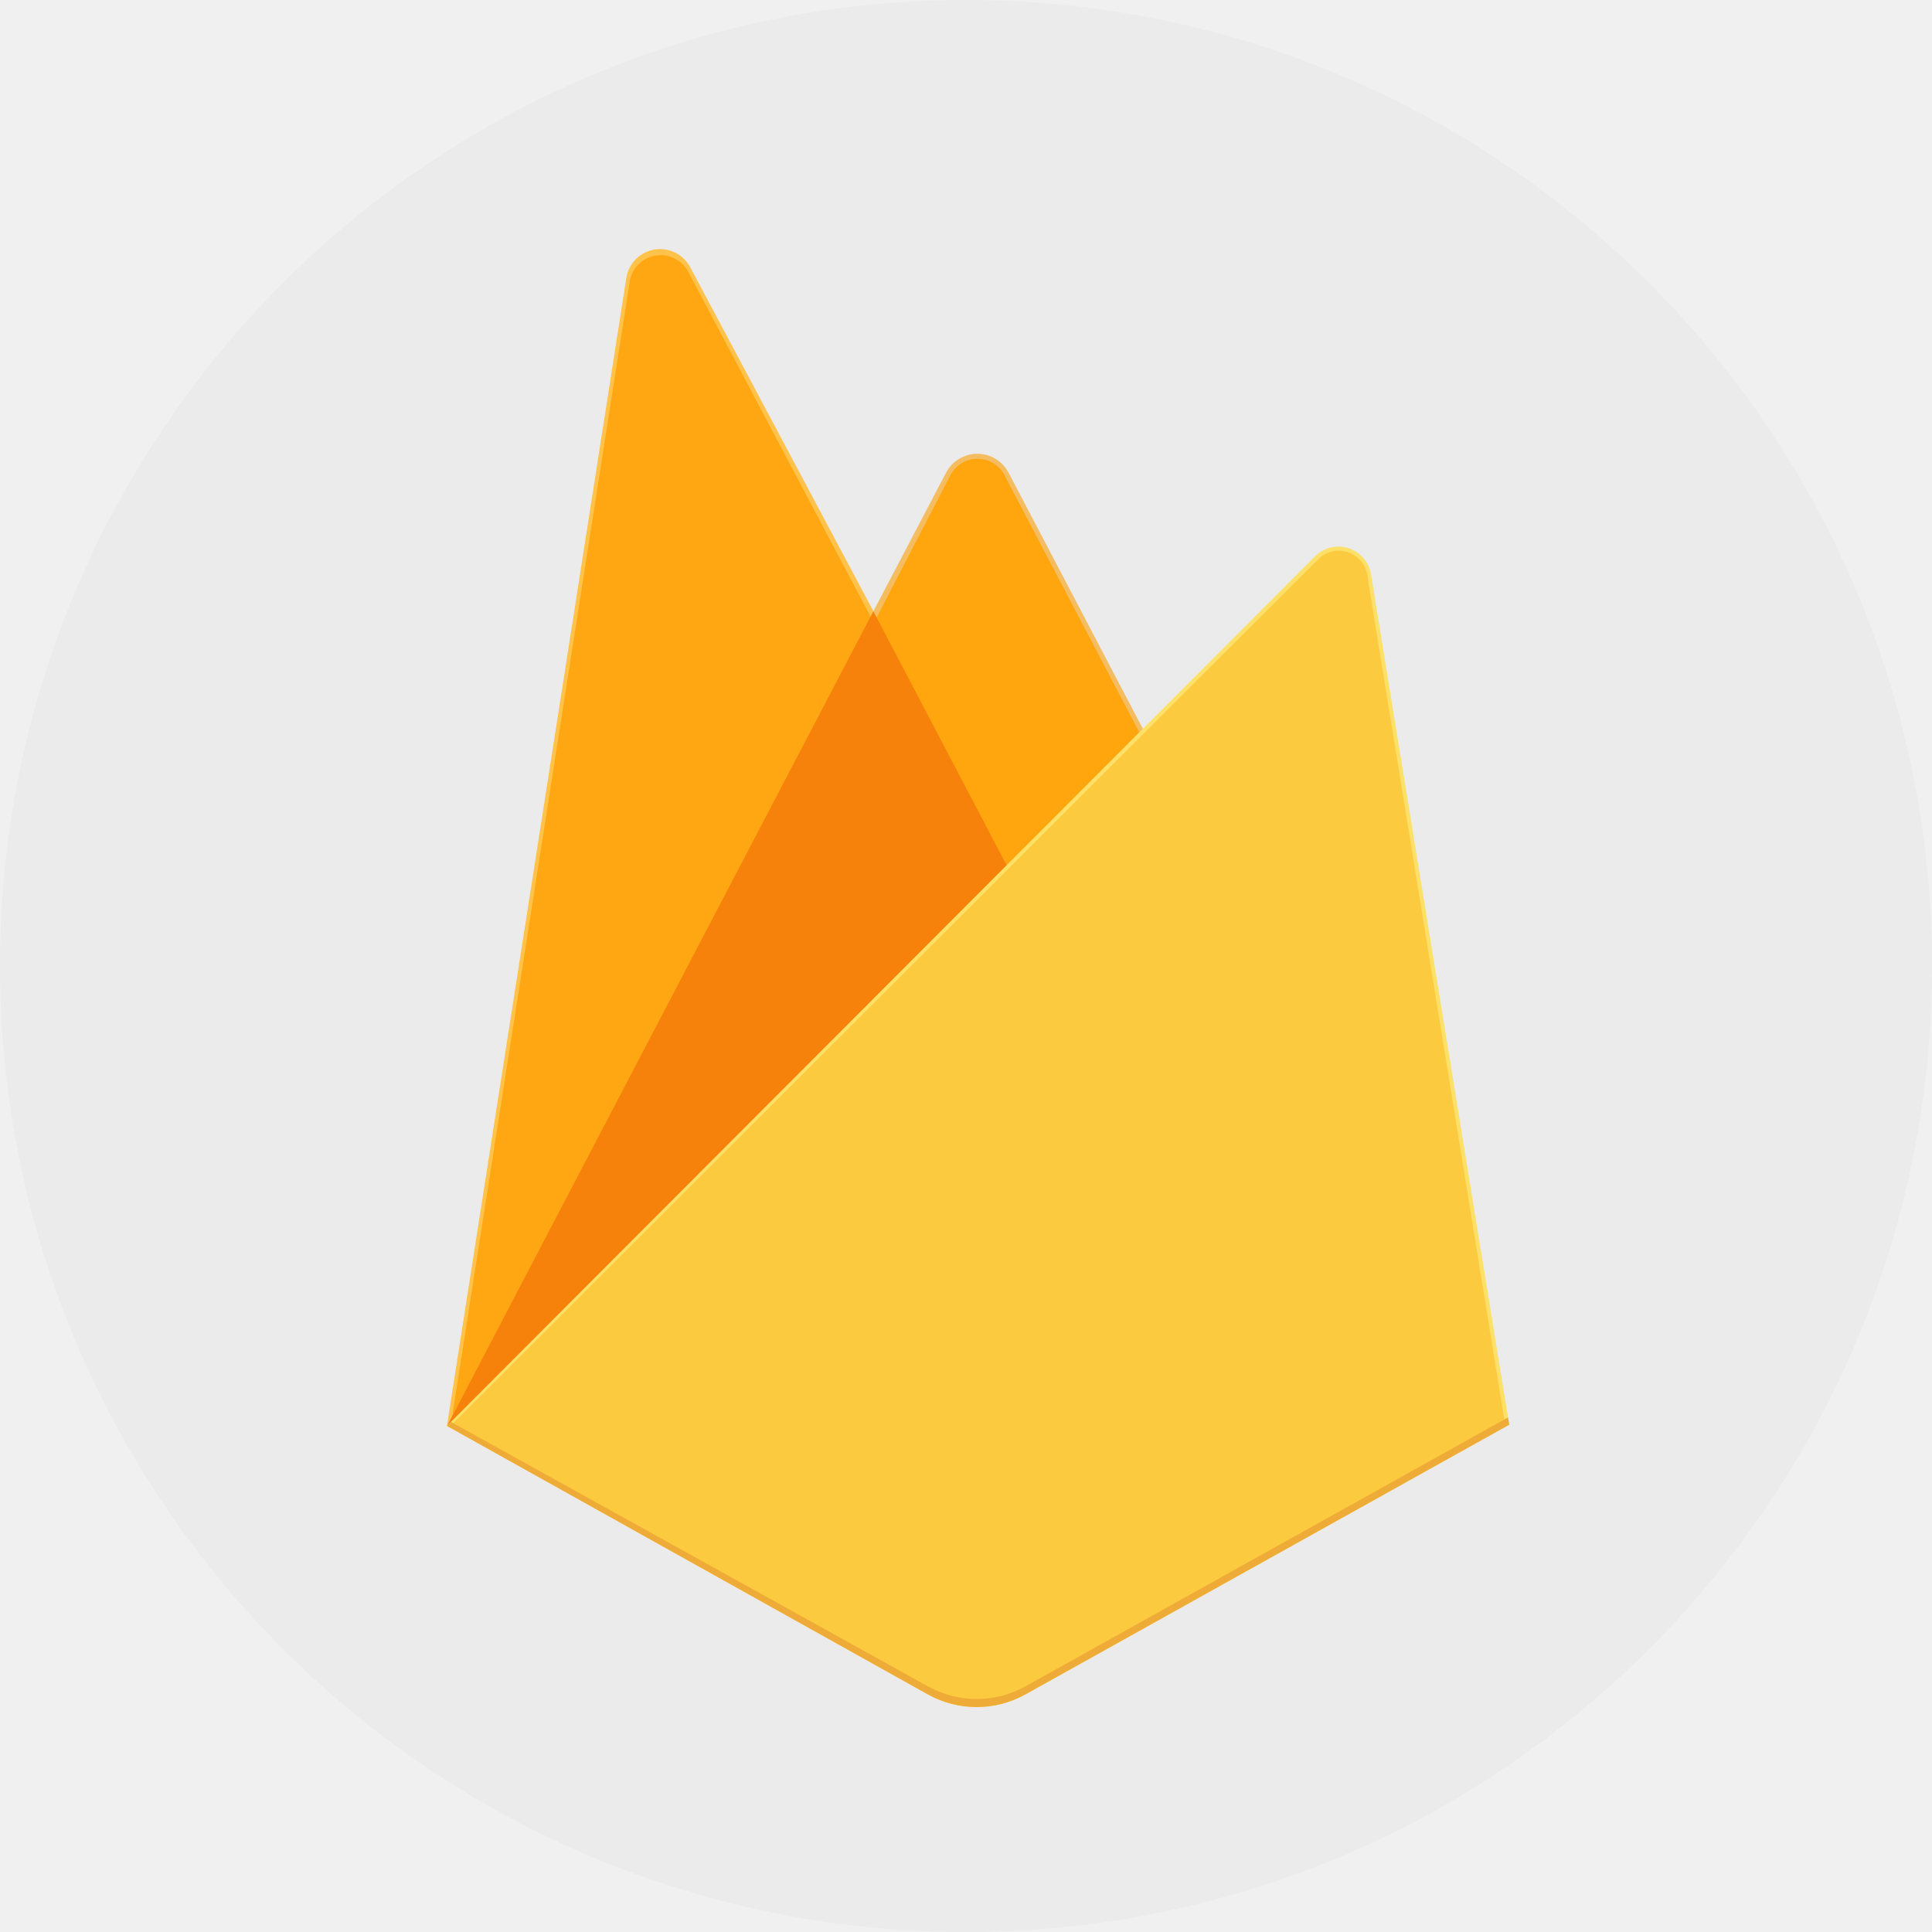
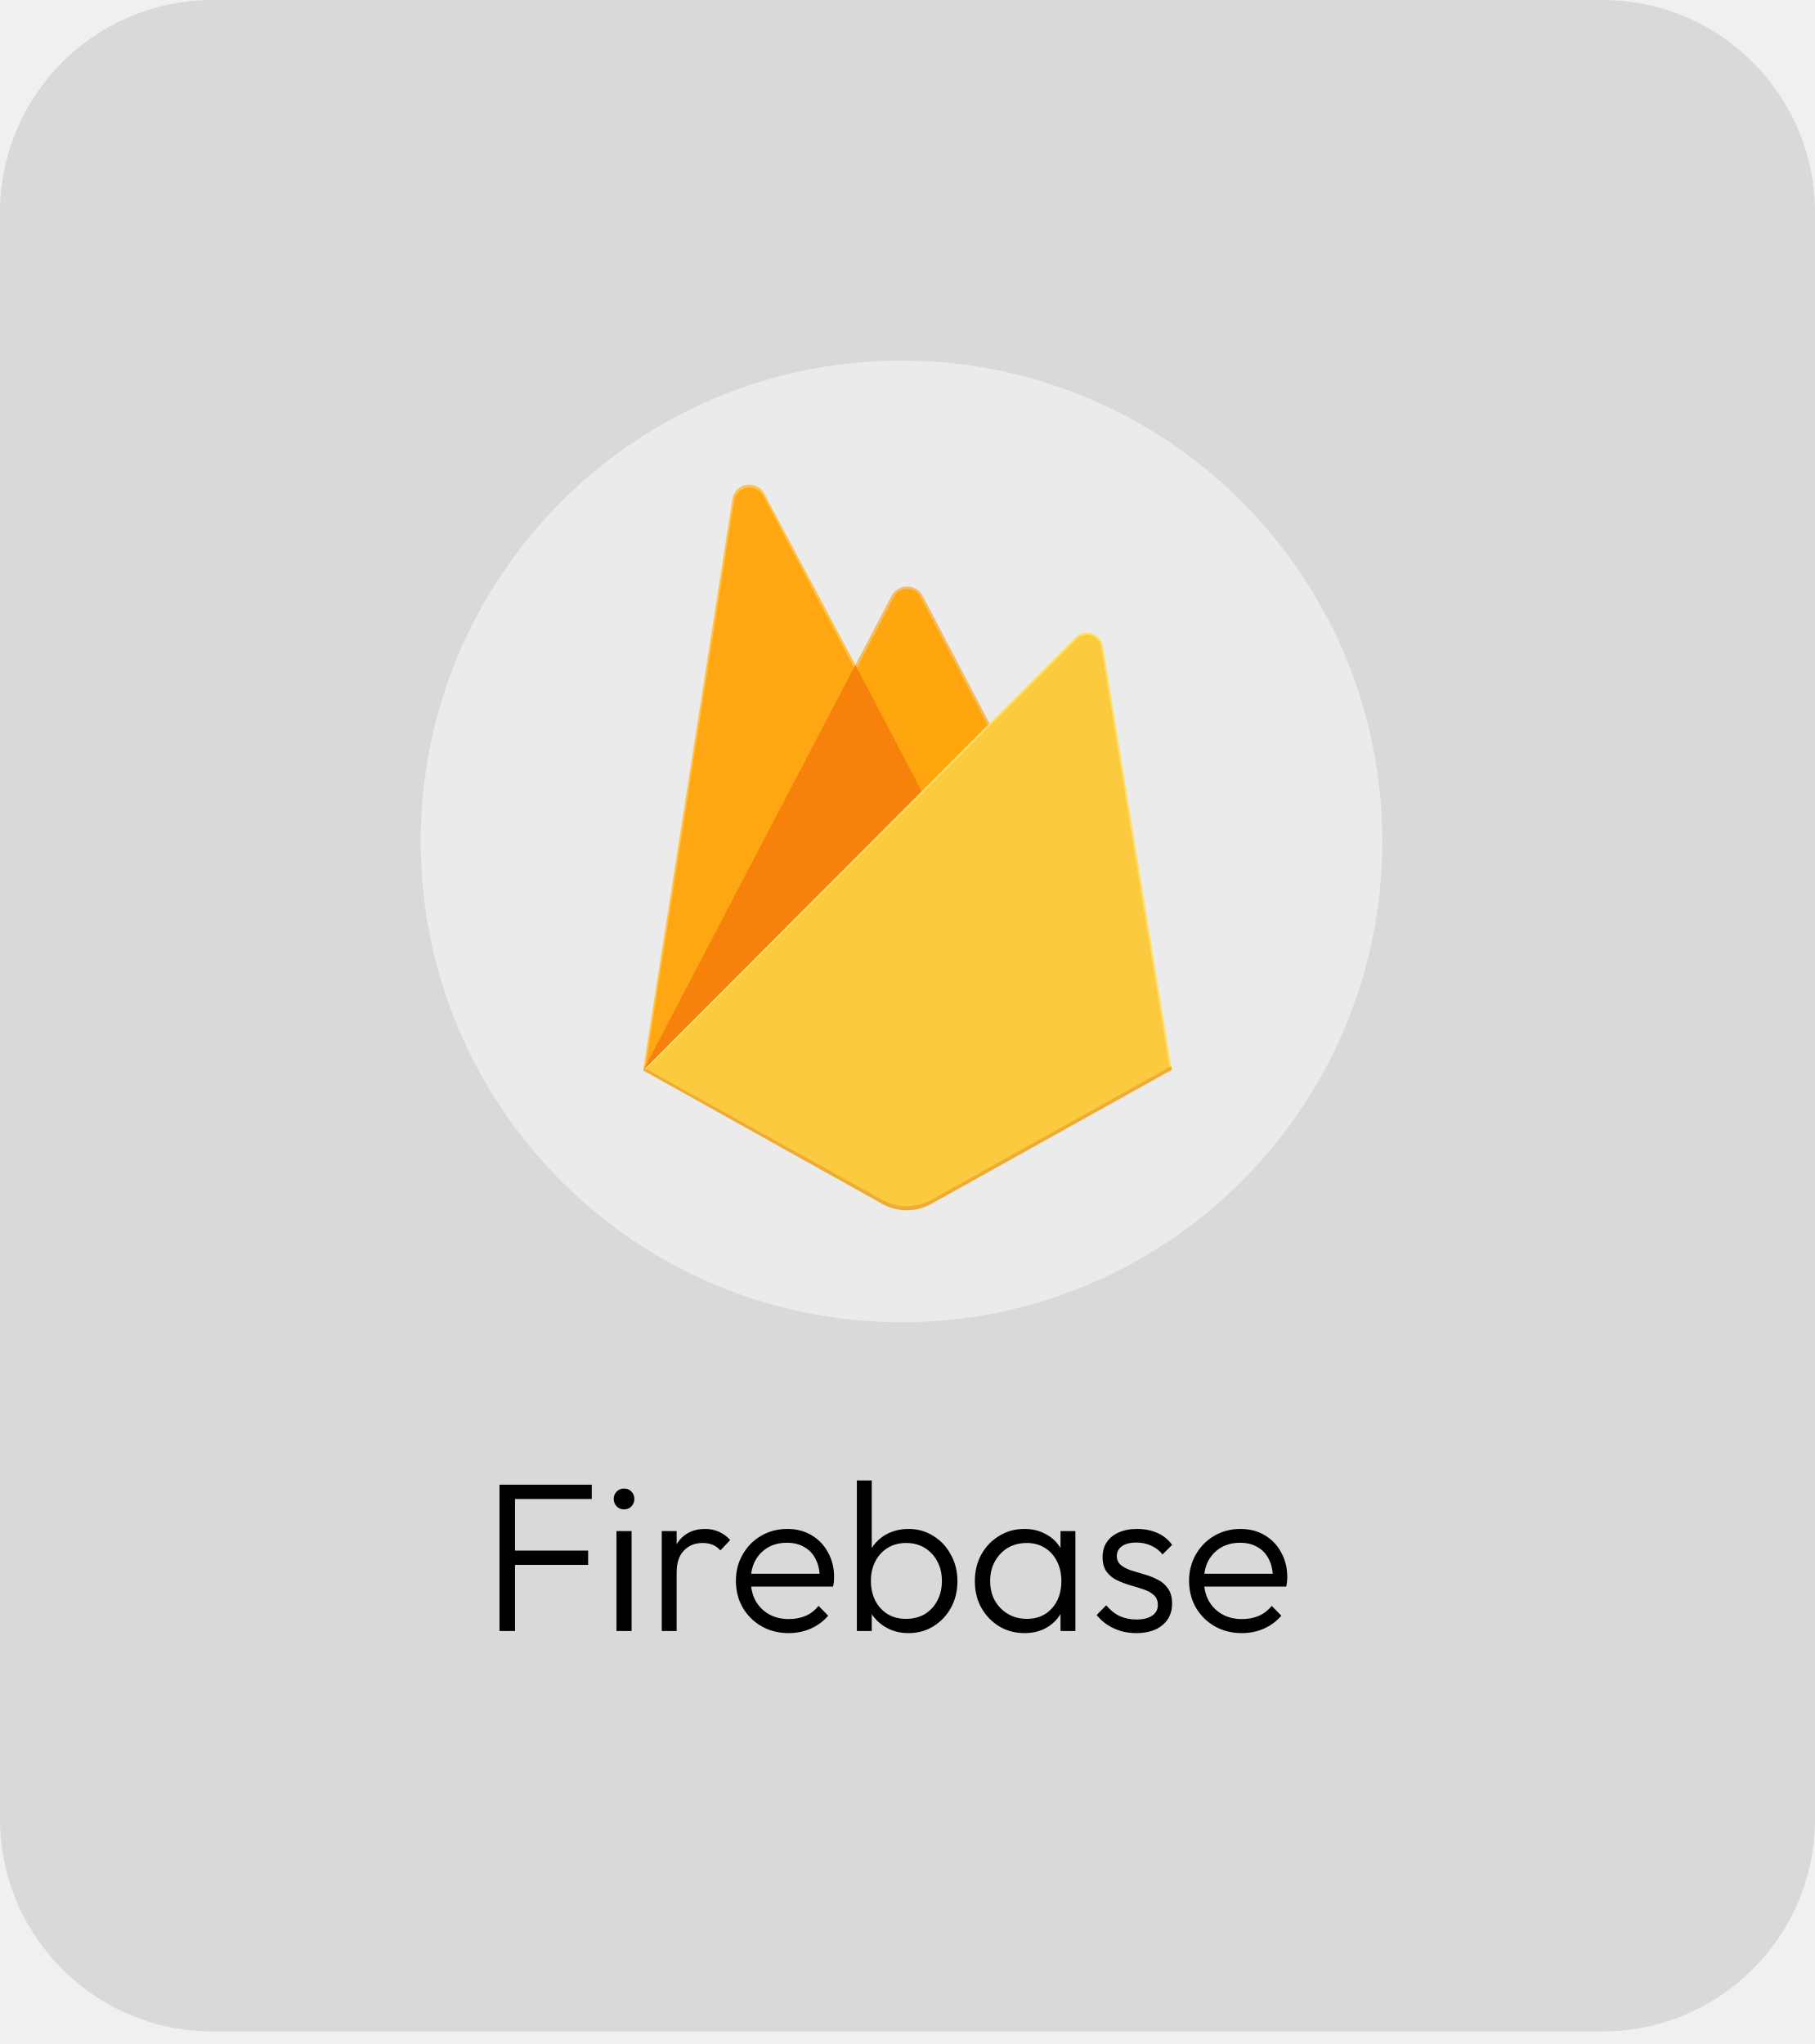
- <svg xmlns="http://www.w3.org/2000/svg" width="80" height="80" viewBox="0 0 80 80" fill="none">
-   <rect width="80" height="80" rx="40" fill="#EBEBEB" />
-   <mask id="mask0_19_167" style="mask-type:luminance" maskUnits="userSpaceOnUse" x="0" y="0" width="80" height="80">
-     <rect width="80" height="80" rx="40" fill="white" />
+ <svg xmlns="http://www.w3.org/2000/svg" width="111" height="125" viewBox="0 0 111 125" fill="none">
+   <rect width="111" height="124.232" rx="13" fill="#D9D9D9" />
+   <rect x="25.729" y="22.053" width="58.808" height="58.808" rx="29.404" fill="#EBEBEB" />
+   <mask id="mask0_145_149" style="mask-type:luminance" maskUnits="userSpaceOnUse" x="25" y="22" width="60" height="59">
+     <rect x="25.729" y="22.053" width="58.808" height="58.808" rx="29.404" fill="white" />
  </mask>
-   <g mask="url(#mask0_19_167)">
+   <g mask="url(#mask0_145_149)">
</g>
-   <path d="M18.506 59.044L18.873 58.533L36.166 25.728L36.203 25.38L28.58 11.063C28.441 10.801 28.222 10.59 27.956 10.459C27.69 10.328 27.389 10.284 27.097 10.333C26.804 10.383 26.535 10.523 26.326 10.734C26.117 10.945 25.98 11.216 25.934 11.509L18.506 59.044Z" fill="#FFC24A" />
-   <path d="M18.722 58.656L18.998 58.117L36.112 25.652L28.509 11.278C28.384 11.029 28.181 10.826 27.93 10.701C27.68 10.576 27.396 10.536 27.121 10.586C26.846 10.636 26.595 10.774 26.404 10.979C26.214 11.184 26.095 11.445 26.066 11.723L18.722 58.656Z" fill="#FFA712" />
-   <path d="M41.759 36.209L47.434 30.387L41.757 19.561C41.632 19.328 41.446 19.133 41.219 18.997C40.993 18.861 40.733 18.79 40.469 18.79C40.204 18.79 39.945 18.861 39.718 18.997C39.491 19.133 39.305 19.328 39.18 19.561L36.147 25.344V25.837L41.759 36.209Z" fill="#F4BD62" />
-   <path d="M41.658 35.972L47.176 30.323L41.658 19.8C41.568 19.572 41.413 19.375 41.214 19.233C41.014 19.091 40.778 19.01 40.533 18.999C40.288 18.988 40.045 19.049 39.834 19.173C39.623 19.297 39.452 19.48 39.342 19.699L36.293 25.583L36.203 25.883L41.658 35.972Z" fill="#FFA50E" />
-   <path d="M18.511 59.046L18.677 58.878L19.278 58.634L41.401 36.593L41.682 35.83L36.164 25.311L18.511 59.046Z" fill="#F6820C" />
-   <path d="M42.467 70.161L62.494 58.994L56.771 23.78C56.73 23.532 56.621 23.3 56.457 23.11C56.293 22.919 56.079 22.777 55.84 22.7C55.6 22.623 55.344 22.614 55.099 22.672C54.855 22.731 54.631 22.857 54.453 23.034L18.506 59.044L38.415 70.159C39.034 70.504 39.731 70.686 40.44 70.686C41.148 70.686 41.845 70.504 42.464 70.159" fill="#FDE068" />
-   <path d="M62.31 58.901L56.635 23.953C56.625 23.715 56.545 23.486 56.405 23.294C56.264 23.103 56.07 22.957 55.847 22.875C55.624 22.794 55.382 22.78 55.151 22.837C54.92 22.893 54.711 23.017 54.55 23.192L18.722 58.977L38.411 69.974C39.025 70.316 39.716 70.496 40.419 70.496C41.122 70.496 41.814 70.316 42.428 69.974L62.31 58.901Z" fill="#FCCA3F" />
-   <path d="M42.467 69.825C41.848 70.17 41.151 70.352 40.442 70.352C39.733 70.352 39.036 70.17 38.417 69.825L18.67 58.876L18.506 59.044L38.415 70.159C39.034 70.505 39.731 70.686 40.44 70.686C41.148 70.686 41.845 70.505 42.464 70.159L62.494 58.994L62.444 58.692L42.467 69.825Z" fill="#EEAB37" />
+   <path d="M39.333 65.456L39.602 65.08L52.314 40.965L52.341 40.71L46.738 30.185C46.635 29.993 46.475 29.837 46.279 29.741C46.084 29.645 45.862 29.613 45.647 29.649C45.432 29.685 45.234 29.788 45.081 29.943C44.928 30.098 44.827 30.298 44.793 30.513L39.333 65.456Z" fill="#FFC24A" />
+   <path d="M39.491 65.171L39.694 64.774L52.275 40.91L46.686 30.344C46.593 30.16 46.444 30.011 46.26 29.919C46.076 29.827 45.868 29.797 45.665 29.834C45.463 29.871 45.278 29.972 45.139 30.123C44.999 30.274 44.911 30.466 44.89 30.67L39.491 65.171Z" fill="#FFA712" />
+   <path d="M56.426 48.67L60.598 44.39L56.424 36.432C56.332 36.261 56.196 36.117 56.029 36.017C55.862 35.918 55.672 35.865 55.477 35.865C55.283 35.865 55.092 35.918 54.925 36.017C54.758 36.117 54.622 36.261 54.53 36.432L52.3 40.683V41.046L56.426 48.67Z" fill="#F4BD62" />
+   <path d="M56.351 48.496L60.407 44.343L56.351 36.608C56.285 36.44 56.172 36.296 56.025 36.191C55.878 36.087 55.704 36.027 55.524 36.019C55.344 36.011 55.166 36.056 55.011 36.147C54.855 36.238 54.73 36.372 54.649 36.533L52.408 40.859L52.341 41.079L56.351 48.496Z" fill="#FFA50E" />
+   <path d="M39.336 65.457L39.458 65.334L39.9 65.155L56.163 48.952L56.369 48.391L52.313 40.659L39.336 65.457Z" fill="#F6820C" />
+   <path d="M56.946 73.628L71.668 65.419L67.461 39.534C67.431 39.351 67.351 39.181 67.23 39.041C67.109 38.901 66.952 38.797 66.776 38.74C66.6 38.683 66.412 38.676 66.232 38.719C66.052 38.763 65.888 38.855 65.757 38.985L39.333 65.456L53.967 73.627C54.422 73.881 54.935 74.014 55.456 74.014C55.977 74.014 56.489 73.881 56.944 73.627" fill="#FDE068" />
+   <path d="M71.533 65.351L67.361 39.661C67.354 39.486 67.295 39.318 67.192 39.177C67.089 39.036 66.946 38.928 66.782 38.868C66.618 38.809 66.439 38.799 66.27 38.84C66.1 38.882 65.947 38.972 65.828 39.101L39.491 65.407L53.964 73.49C54.416 73.742 54.924 73.874 55.441 73.874C55.958 73.874 56.466 73.742 56.917 73.49L71.533 65.351Z" fill="#FCCA3F" />
+   <path d="M56.946 73.381C56.491 73.635 55.978 73.768 55.457 73.768C54.936 73.768 54.424 73.635 53.969 73.381L39.453 65.332L39.333 65.456L53.967 73.627C54.422 73.881 54.935 74.014 55.456 74.014C55.977 74.014 56.489 73.881 56.944 73.627L71.668 65.419L71.631 65.197L56.946 73.381Z" fill="#EEAB37" />
+   <path d="M30.548 99.742V90.798H31.497V99.742H30.548ZM31.172 95.699V94.828H35.969V95.699H31.172ZM31.172 91.669V90.798H36.19V91.669H31.172ZM37.703 99.742V93.632H38.626V99.742H37.703ZM38.158 92.306C37.985 92.306 37.837 92.245 37.716 92.124C37.595 91.994 37.534 91.842 37.534 91.669C37.534 91.487 37.595 91.335 37.716 91.214C37.837 91.092 37.985 91.032 38.158 91.032C38.349 91.032 38.5 91.092 38.613 91.214C38.734 91.335 38.795 91.487 38.795 91.669C38.795 91.842 38.734 91.994 38.613 92.124C38.5 92.245 38.349 92.306 38.158 92.306ZM40.471 99.742V93.632H41.381V99.742H40.471ZM41.381 96.18L41.004 96.011C41.004 95.239 41.19 94.628 41.563 94.178C41.944 93.727 42.464 93.502 43.123 93.502C43.426 93.502 43.703 93.558 43.955 93.671C44.206 93.775 44.44 93.944 44.657 94.178L44.059 94.815C43.911 94.65 43.747 94.533 43.565 94.464C43.391 94.394 43.192 94.36 42.967 94.36C42.499 94.36 42.117 94.516 41.823 94.828C41.528 95.131 41.381 95.582 41.381 96.18ZM48.23 99.872C47.615 99.872 47.064 99.733 46.579 99.456C46.094 99.178 45.708 98.797 45.422 98.312C45.145 97.826 45.006 97.28 45.006 96.674C45.006 96.076 45.145 95.538 45.422 95.062C45.699 94.576 46.076 94.195 46.553 93.918C47.03 93.64 47.563 93.502 48.152 93.502C48.707 93.502 49.196 93.627 49.621 93.879C50.054 94.13 50.392 94.481 50.635 94.932C50.886 95.374 51.012 95.885 51.012 96.466C51.012 96.535 51.008 96.617 50.999 96.713C50.99 96.799 50.973 96.903 50.947 97.025H45.656V96.245H50.453L50.128 96.531C50.137 96.08 50.059 95.694 49.894 95.374C49.738 95.044 49.508 94.793 49.205 94.62C48.91 94.438 48.551 94.347 48.126 94.347C47.684 94.347 47.298 94.442 46.969 94.633C46.64 94.823 46.38 95.092 46.189 95.439C46.007 95.777 45.916 96.18 45.916 96.648C45.916 97.116 46.011 97.527 46.202 97.883C46.401 98.238 46.674 98.515 47.021 98.715C47.376 98.914 47.784 99.014 48.243 99.014C48.616 99.014 48.958 98.949 49.27 98.819C49.582 98.68 49.846 98.476 50.063 98.208L50.648 98.806C50.362 99.144 50.007 99.408 49.582 99.599C49.166 99.781 48.715 99.872 48.23 99.872ZM55.563 99.872C55.095 99.872 54.675 99.776 54.302 99.586C53.929 99.395 53.622 99.135 53.379 98.806C53.145 98.468 53.002 98.078 52.95 97.636V95.725C53.002 95.274 53.15 94.884 53.392 94.555C53.635 94.217 53.943 93.957 54.315 93.775C54.697 93.593 55.112 93.502 55.563 93.502C56.127 93.502 56.633 93.645 57.084 93.931C57.535 94.208 57.89 94.589 58.15 95.075C58.419 95.551 58.553 96.093 58.553 96.7C58.553 97.298 58.423 97.835 58.163 98.312C57.903 98.788 57.544 99.17 57.084 99.456C56.633 99.733 56.127 99.872 55.563 99.872ZM55.407 99.001C55.84 99.001 56.222 98.905 56.551 98.715C56.88 98.515 57.136 98.242 57.318 97.896C57.509 97.54 57.604 97.137 57.604 96.687C57.604 96.227 57.509 95.824 57.318 95.478C57.136 95.131 56.88 94.858 56.551 94.659C56.222 94.459 55.845 94.36 55.42 94.36C54.995 94.36 54.618 94.459 54.289 94.659C53.968 94.858 53.717 95.131 53.535 95.478C53.353 95.824 53.262 96.227 53.262 96.687C53.262 97.137 53.353 97.54 53.535 97.896C53.717 98.242 53.968 98.515 54.289 98.715C54.61 98.905 54.983 99.001 55.407 99.001ZM52.404 99.742V90.538H53.314V95.127L53.132 96.596L53.314 98.104V99.742H52.404ZM62.661 99.872C62.08 99.872 61.56 99.733 61.101 99.456C60.641 99.17 60.277 98.788 60.009 98.312C59.749 97.835 59.619 97.298 59.619 96.7C59.619 96.093 59.749 95.551 60.009 95.075C60.277 94.589 60.641 94.208 61.101 93.931C61.56 93.645 62.076 93.502 62.648 93.502C63.116 93.502 63.532 93.597 63.896 93.788C64.268 93.97 64.567 94.23 64.793 94.568C65.027 94.897 65.17 95.283 65.222 95.725V97.636C65.17 98.078 65.027 98.468 64.793 98.806C64.567 99.144 64.268 99.408 63.896 99.599C63.532 99.781 63.12 99.872 62.661 99.872ZM62.804 99.001C63.436 99.001 63.943 98.788 64.325 98.364C64.715 97.939 64.91 97.38 64.91 96.687C64.91 96.227 64.819 95.824 64.637 95.478C64.463 95.122 64.216 94.849 63.896 94.659C63.584 94.459 63.215 94.36 62.791 94.36C62.357 94.36 61.972 94.459 61.634 94.659C61.304 94.858 61.04 95.135 60.841 95.491C60.65 95.837 60.555 96.236 60.555 96.687C60.555 97.137 60.65 97.536 60.841 97.883C61.04 98.229 61.309 98.502 61.647 98.702C61.985 98.901 62.37 99.001 62.804 99.001ZM64.858 99.742V98.104L65.04 96.596L64.858 95.127V93.632H65.768V99.742H64.858ZM69.485 99.872C69.156 99.872 68.84 99.828 68.536 99.742C68.233 99.646 67.956 99.516 67.704 99.352C67.462 99.187 67.249 98.992 67.067 98.767L67.652 98.169C67.895 98.463 68.168 98.684 68.471 98.832C68.783 98.97 69.13 99.04 69.511 99.04C69.918 99.04 70.235 98.962 70.46 98.806C70.694 98.65 70.811 98.433 70.811 98.156C70.811 97.896 70.729 97.692 70.564 97.545C70.4 97.397 70.187 97.28 69.927 97.194C69.676 97.107 69.407 97.025 69.121 96.947C68.835 96.86 68.562 96.756 68.302 96.635C68.042 96.505 67.83 96.327 67.665 96.102C67.509 95.876 67.431 95.582 67.431 95.218C67.431 94.871 67.513 94.572 67.678 94.321C67.852 94.061 68.094 93.861 68.406 93.723C68.727 93.575 69.104 93.502 69.537 93.502C69.996 93.502 70.412 93.584 70.785 93.749C71.158 93.913 71.457 94.156 71.682 94.477L71.097 95.062C70.915 94.828 70.686 94.65 70.408 94.529C70.139 94.399 69.836 94.334 69.498 94.334C69.108 94.334 68.809 94.412 68.601 94.568C68.402 94.715 68.302 94.91 68.302 95.153C68.302 95.387 68.385 95.573 68.549 95.712C68.714 95.842 68.922 95.95 69.173 96.037C69.433 96.115 69.706 96.197 69.992 96.284C70.278 96.362 70.551 96.47 70.811 96.609C71.071 96.739 71.279 96.921 71.435 97.155C71.6 97.38 71.682 97.688 71.682 98.078C71.682 98.624 71.483 99.061 71.084 99.391C70.694 99.711 70.161 99.872 69.485 99.872ZM75.944 99.872C75.329 99.872 74.778 99.733 74.293 99.456C73.808 99.178 73.422 98.797 73.136 98.312C72.859 97.826 72.72 97.28 72.72 96.674C72.72 96.076 72.859 95.538 73.136 95.062C73.413 94.576 73.79 94.195 74.267 93.918C74.744 93.64 75.277 93.502 75.866 93.502C76.421 93.502 76.91 93.627 77.335 93.879C77.768 94.13 78.106 94.481 78.349 94.932C78.6 95.374 78.726 95.885 78.726 96.466C78.726 96.535 78.722 96.617 78.713 96.713C78.704 96.799 78.687 96.903 78.661 97.025H73.37V96.245H78.167L77.842 96.531C77.851 96.08 77.773 95.694 77.608 95.374C77.452 95.044 77.222 94.793 76.919 94.62C76.624 94.438 76.265 94.347 75.84 94.347C75.398 94.347 75.012 94.442 74.683 94.633C74.354 94.823 74.094 95.092 73.903 95.439C73.721 95.777 73.63 96.18 73.63 96.648C73.63 97.116 73.725 97.527 73.916 97.883C74.115 98.238 74.388 98.515 74.735 98.715C75.09 98.914 75.498 99.014 75.957 99.014C76.33 99.014 76.672 98.949 76.984 98.819C77.296 98.68 77.56 98.476 77.777 98.208L78.362 98.806C78.076 99.144 77.721 99.408 77.296 99.599C76.88 99.781 76.429 99.872 75.944 99.872Z" fill="black" />
</svg>
